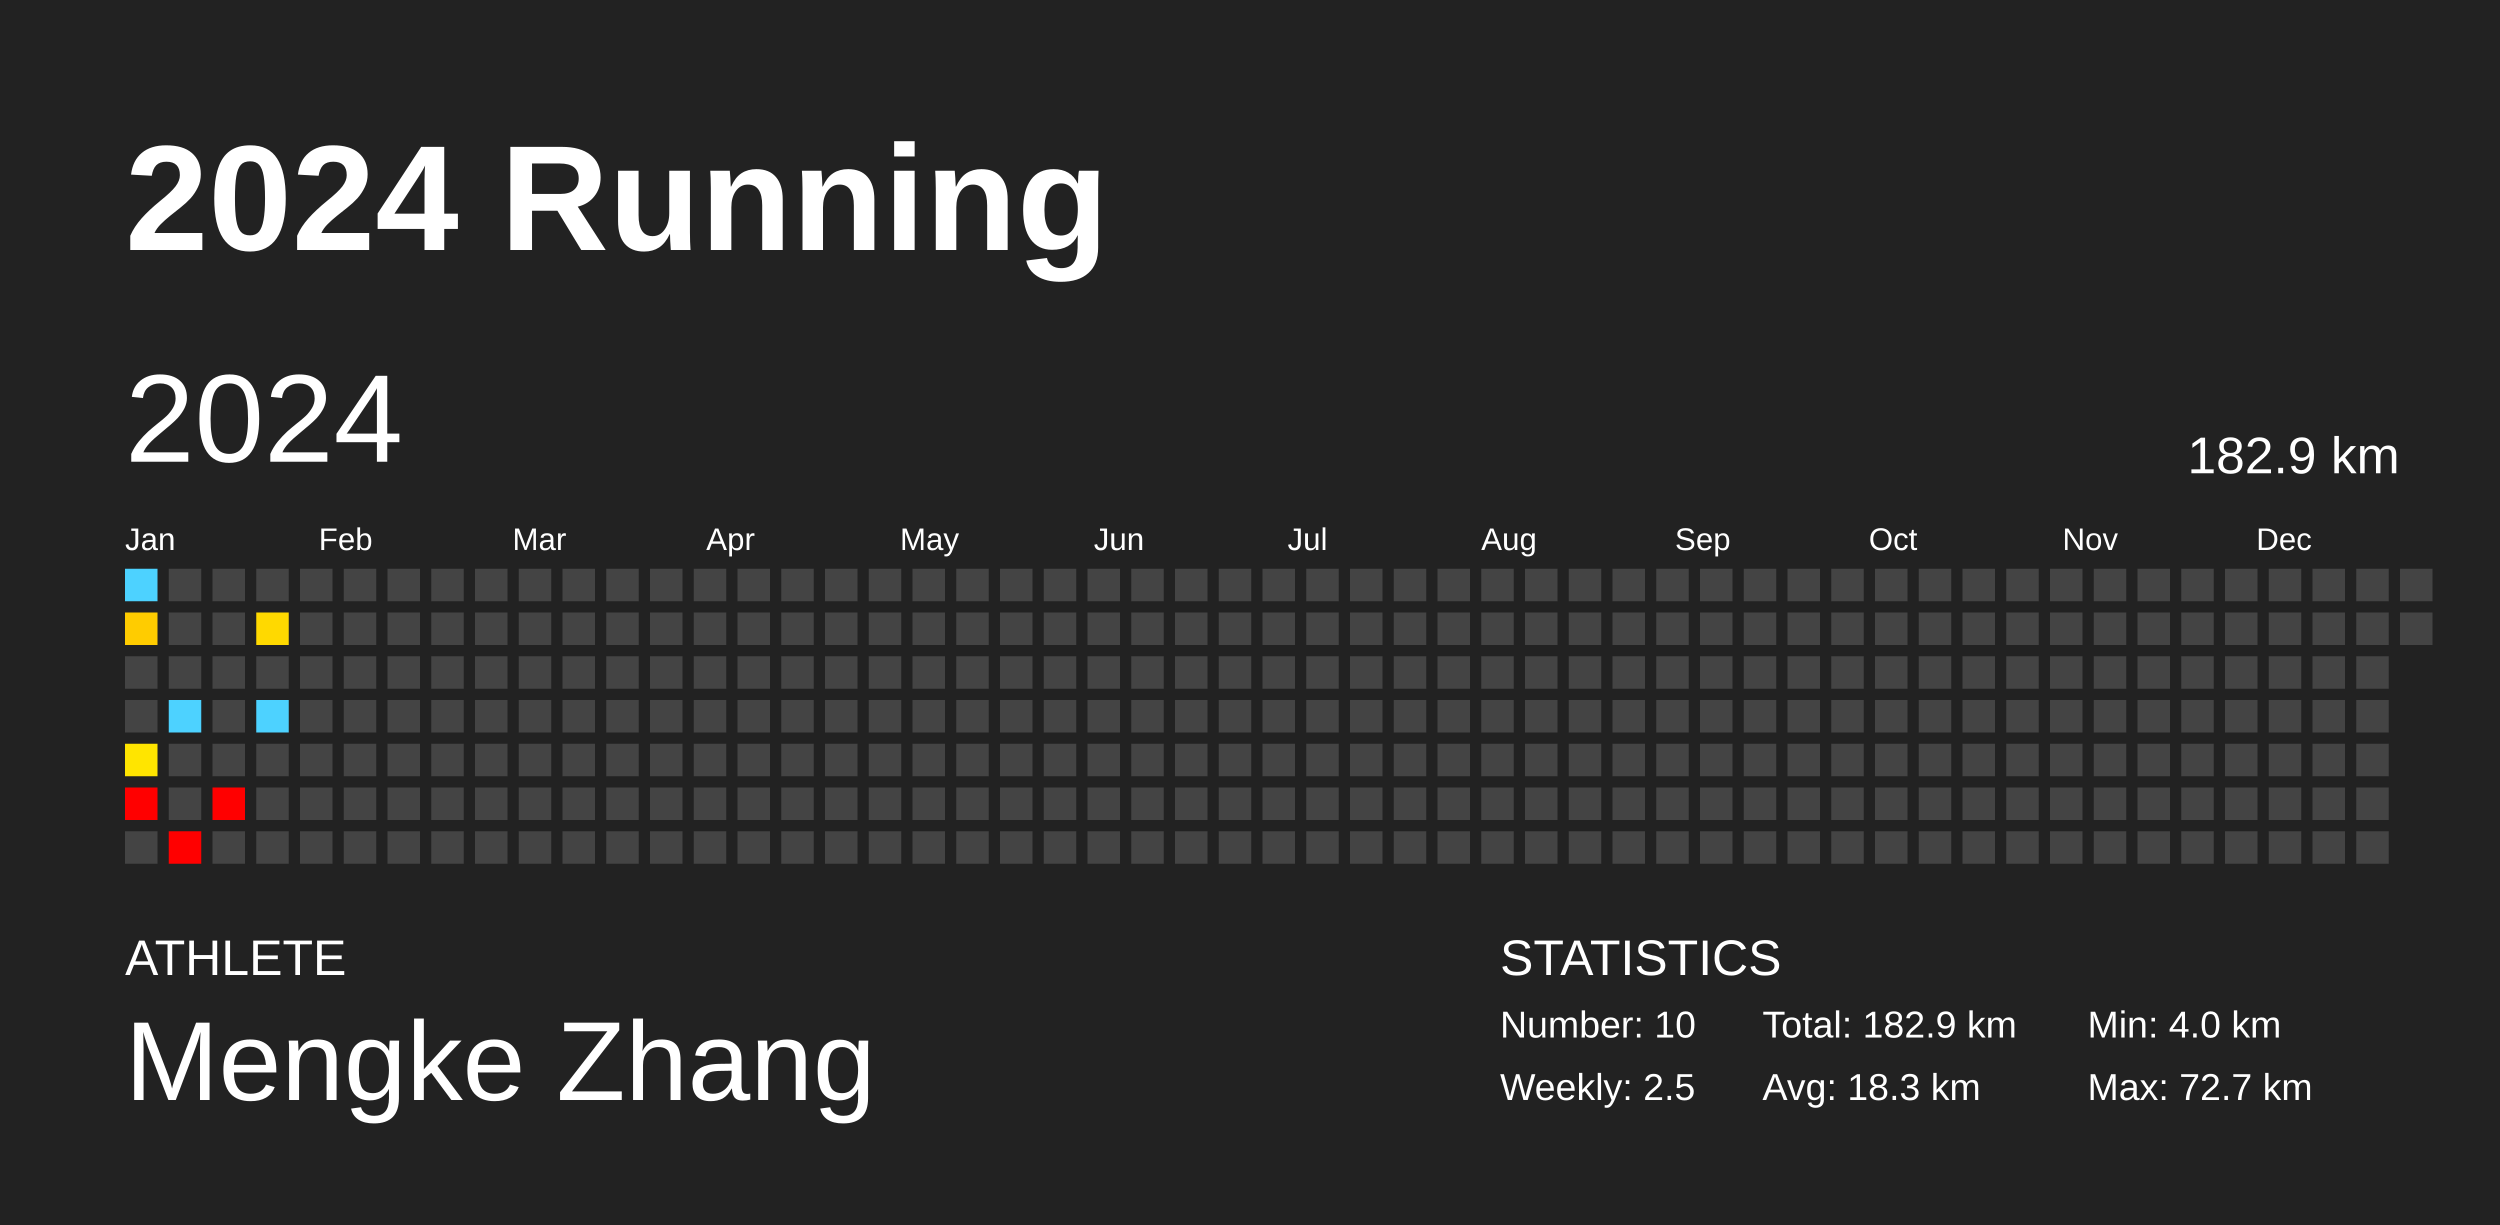
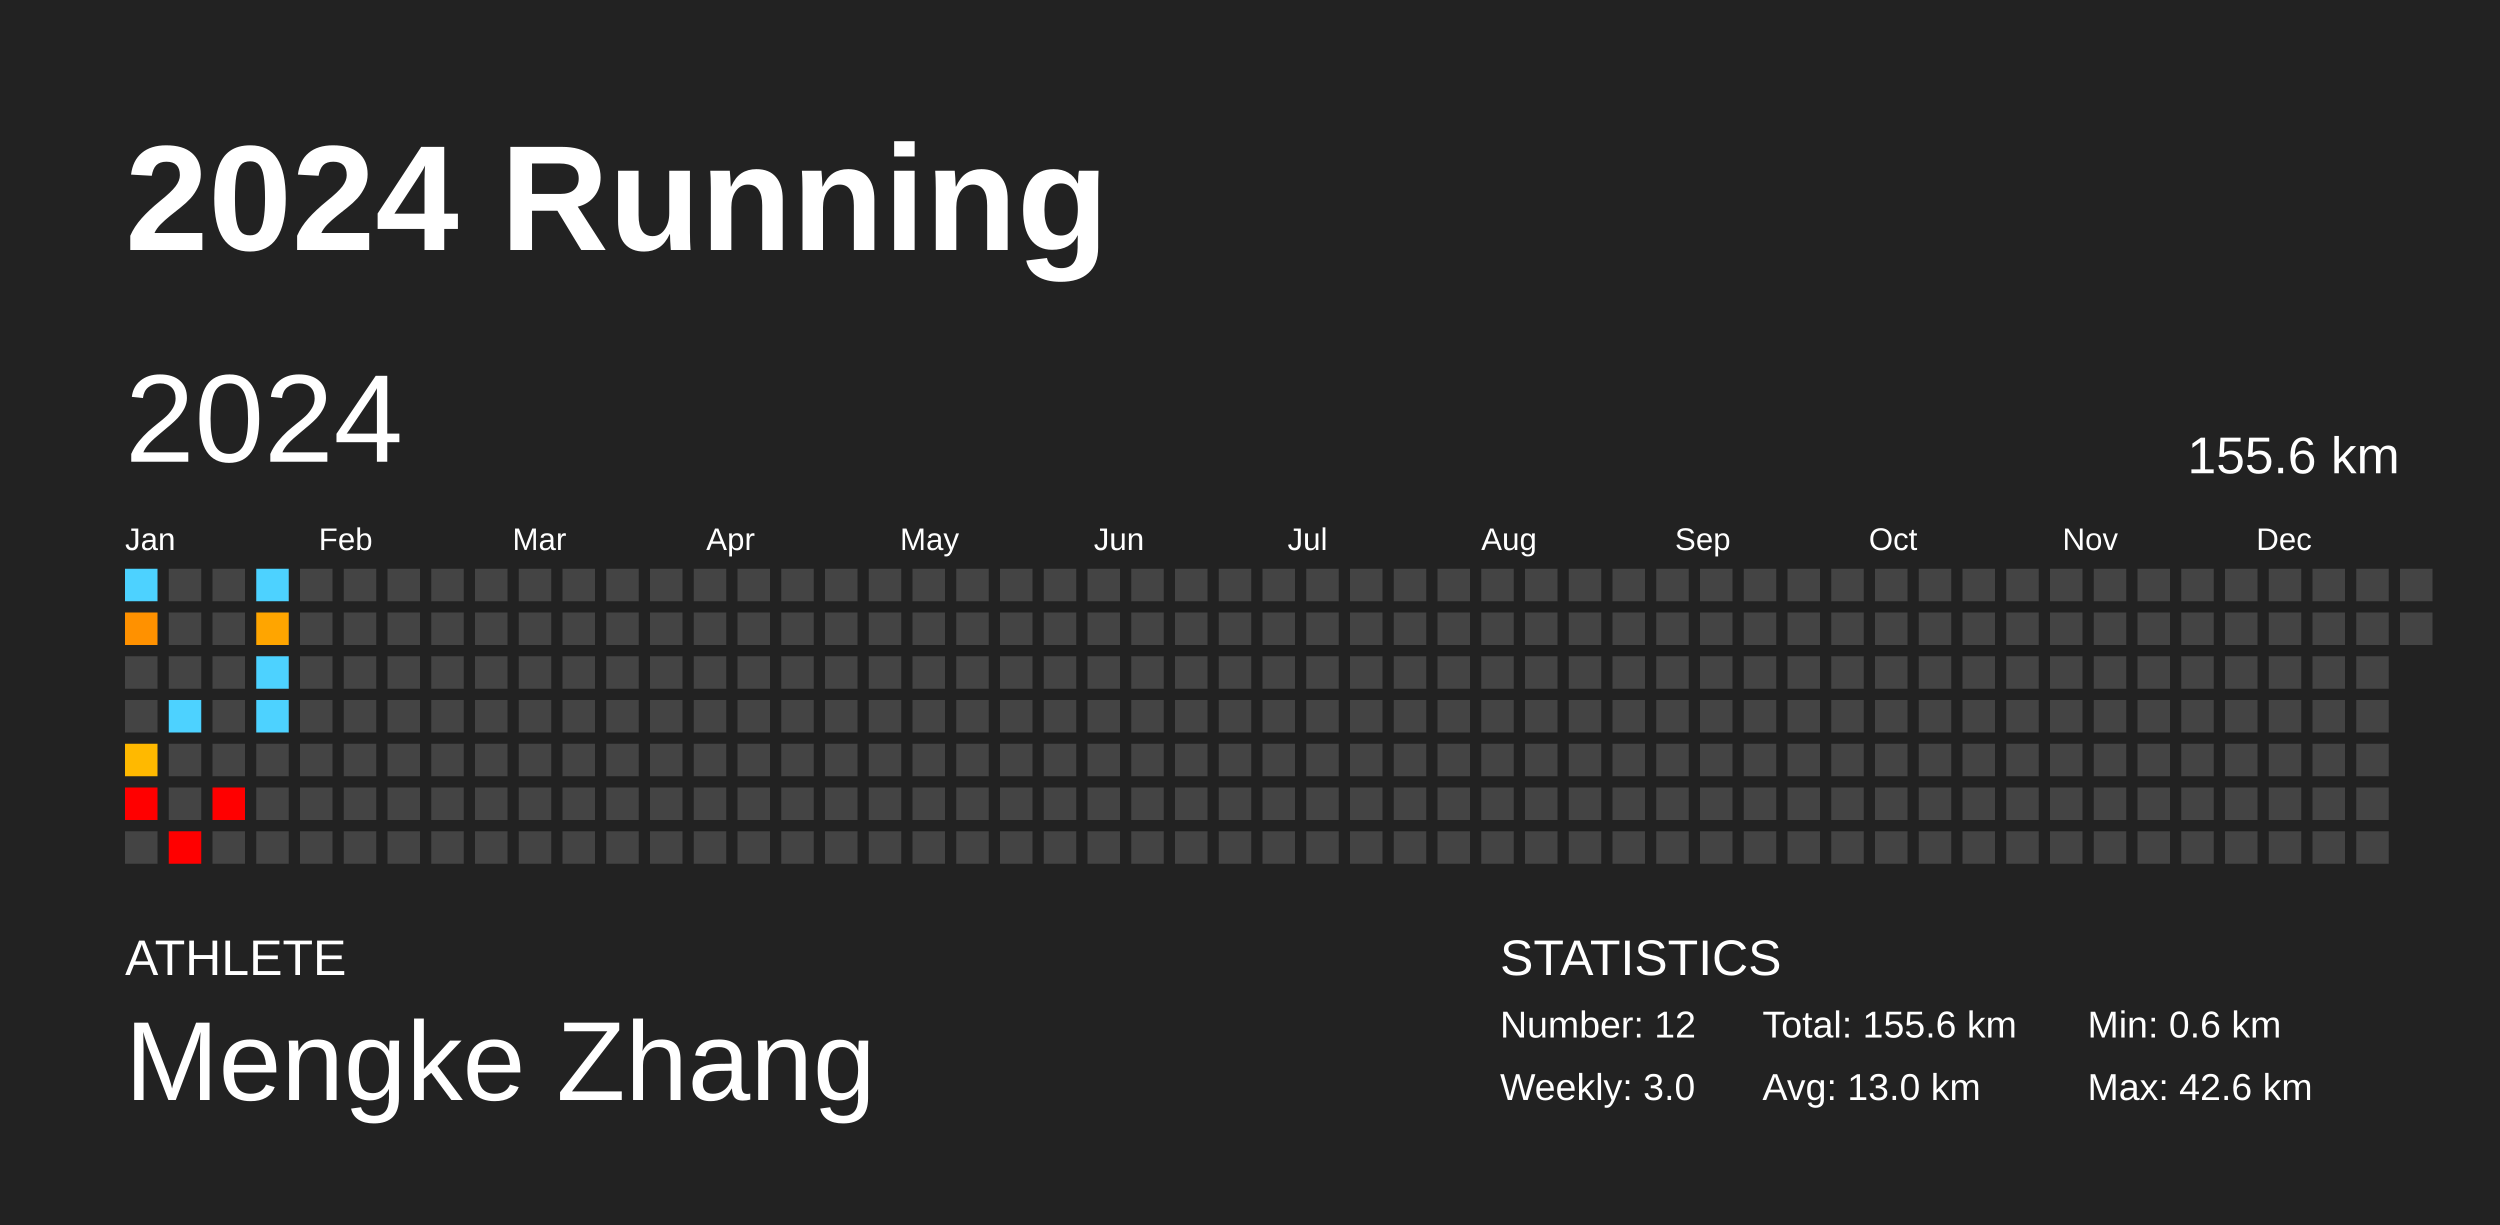
<svg xmlns="http://www.w3.org/2000/svg" baseProfile="full" height="98mm" version="1.1" viewBox="0,0,200,98" width="200mm">
  <defs />
  <rect fill="#222222" height="98" width="200" x="0" y="0" />
  <text fill="#FFFFFF" style="font-size:12px; font-family:Arial; font-weight:bold;" x="10" y="20">2024 Running</text>
  <text fill="#FFFFFF" style="font-size:4px; font-family:Arial" x="10" y="78">ATHLETE</text>
  <text fill="#FFFFFF" style="font-size:9px; font-family:Arial" x="10" y="88">Mengke Zhang</text>
  <text fill="#FFFFFF" style="font-size:4px; font-family:Arial" x="120" y="78">STATISTICS</text>
-   <text fill="#FFFFFF" style="font-size:3px; font-family:Arial" x="120" y="83">Number: 10</text>
-   <text fill="#FFFFFF" style="font-size:3px; font-family:Arial" x="120" y="88">Weekly: 2.5</text>
-   <text fill="#FFFFFF" style="font-size:3px; font-family:Arial" x="141" y="83">Total: 182.9 km</text>
-   <text fill="#FFFFFF" style="font-size:3px; font-family:Arial" x="141" y="88">Avg: 18.3 km</text>
-   <text fill="#FFFFFF" style="font-size:3px; font-family:Arial" x="167" y="83">Min: 4.0 km</text>
-   <text fill="#FFFFFF" style="font-size:3px; font-family:Arial" x="167" y="88">Max: 72.7 km</text>
+   <text fill="#FFFFFF" style="font-size:3px; font-family:Arial" x="120" y="83">Number: 12</text>
+   <text fill="#FFFFFF" style="font-size:3px; font-family:Arial" x="120" y="88">Weekly: 3.0</text>
+   <text fill="#FFFFFF" style="font-size:3px; font-family:Arial" x="141" y="83">Total: 155.6 km</text>
+   <text fill="#FFFFFF" style="font-size:3px; font-family:Arial" x="141" y="88">Avg: 13.0 km</text>
+   <text fill="#FFFFFF" style="font-size:3px; font-family:Arial" x="167" y="83">Min: 0.6 km</text>
+   <text fill="#FFFFFF" style="font-size:3px; font-family:Arial" x="167" y="88">Max: 42.6 km</text>
  <text dominant-baseline="hanging" fill="#FFFFFF" style="font-size:10.0px; font-family:Arial;" x="10" y="30">2024</text>
-   <text dominant-baseline="hanging" fill="#FFFFFF" style="font-size:4.125px; font-family:Arial;" x="175" y="35">182.9 km</text>
+   <text dominant-baseline="hanging" fill="#FFFFFF" style="font-size:4.125px; font-family:Arial;" x="175" y="35">155.6 km</text>
  <text fill="#FFFFFF" style="font-size:2.5px; font-family:Arial" x="10.0" y="44">Jan</text>
  <text fill="#FFFFFF" style="font-size:2.5px; font-family:Arial" x="25.5" y="44">Feb</text>
  <text fill="#FFFFFF" style="font-size:2.5px; font-family:Arial" x="41.0" y="44">Mar</text>
  <text fill="#FFFFFF" style="font-size:2.5px; font-family:Arial" x="56.5" y="44">Apr</text>
  <text fill="#FFFFFF" style="font-size:2.5px; font-family:Arial" x="72.0" y="44">May</text>
  <text fill="#FFFFFF" style="font-size:2.5px; font-family:Arial" x="87.5" y="44">Jun</text>
  <text fill="#FFFFFF" style="font-size:2.5px; font-family:Arial" x="103.0" y="44">Jul</text>
  <text fill="#FFFFFF" style="font-size:2.5px; font-family:Arial" x="118.5" y="44">Aug</text>
  <text fill="#FFFFFF" style="font-size:2.5px; font-family:Arial" x="134.0" y="44">Sep</text>
  <text fill="#FFFFFF" style="font-size:2.5px; font-family:Arial" x="149.5" y="44">Oct</text>
  <text fill="#FFFFFF" style="font-size:2.5px; font-family:Arial" x="165.0" y="44">Nov</text>
  <text fill="#FFFFFF" style="font-size:2.5px; font-family:Arial" x="180.5" y="44">Dec</text>
  <rect fill="#4dd2ff" height="2.6" width="2.6" x="10.0" y="45.5" />
-   <rect fill="#ffcc00" height="2.6" width="2.6" x="10.0" y="49.0" />
+   <rect fill="#ff9100" height="2.6" width="2.6" x="10.0" y="49.0" />
  <rect fill="#444444" height="2.6" width="2.6" x="10.0" y="52.5" />
  <rect fill="#444444" height="2.6" width="2.6" x="10.0" y="56.0" />
-   <rect fill="#ffe500" height="2.6" width="2.6" x="10.0" y="59.5" />
+   <rect fill="#ffb900" height="2.6" width="2.6" x="10.0" y="59.5" />
  <rect fill="red" height="2.6" width="2.6" x="10.0" y="63.0" />
  <rect fill="#444444" height="2.6" width="2.6" x="10.0" y="66.5" />
  <rect fill="#444444" height="2.6" width="2.6" x="13.5" y="45.5" />
  <rect fill="#444444" height="2.6" width="2.6" x="13.5" y="49.0" />
  <rect fill="#444444" height="2.6" width="2.6" x="13.5" y="52.5" />
  <rect fill="#4dd2ff" height="2.6" width="2.6" x="13.5" y="56.0" />
  <rect fill="#444444" height="2.6" width="2.6" x="13.5" y="59.5" />
  <rect fill="#444444" height="2.6" width="2.6" x="13.5" y="63.0" />
  <rect fill="red" height="2.6" width="2.6" x="13.5" y="66.5" />
  <rect fill="#444444" height="2.6" width="2.6" x="17.0" y="45.5" />
  <rect fill="#444444" height="2.6" width="2.6" x="17.0" y="49.0" />
  <rect fill="#444444" height="2.6" width="2.6" x="17.0" y="52.5" />
  <rect fill="#444444" height="2.6" width="2.6" x="17.0" y="56.0" />
  <rect fill="#444444" height="2.6" width="2.6" x="17.0" y="59.5" />
  <rect fill="red" height="2.6" width="2.6" x="17.0" y="63.0" />
  <rect fill="#444444" height="2.6" width="2.6" x="17.0" y="66.5" />
-   <rect fill="#444444" height="2.6" width="2.6" x="20.5" y="45.5" />
-   <rect fill="#ffd900" height="2.6" width="2.6" x="20.5" y="49.0" />
-   <rect fill="#444444" height="2.6" width="2.6" x="20.5" y="52.5" />
+   <rect fill="#4dd2ff" height="2.6" width="2.6" x="20.5" y="45.5" />
+   <rect fill="#ffa500" height="2.6" width="2.6" x="20.5" y="49.0" />
+   <rect fill="#4dd2ff" height="2.6" width="2.6" x="20.5" y="52.5" />
  <rect fill="#4dd2ff" height="2.6" width="2.6" x="20.5" y="56.0" />
  <rect fill="#444444" height="2.6" width="2.6" x="20.5" y="59.5" />
  <rect fill="#444444" height="2.6" width="2.6" x="20.5" y="63.0" />
  <rect fill="#444444" height="2.6" width="2.6" x="20.5" y="66.5" />
  <rect fill="#444444" height="2.6" width="2.6" x="24.0" y="45.5" />
  <rect fill="#444444" height="2.6" width="2.6" x="24.0" y="49.0" />
  <rect fill="#444444" height="2.6" width="2.6" x="24.0" y="52.5" />
  <rect fill="#444444" height="2.6" width="2.6" x="24.0" y="56.0" />
  <rect fill="#444444" height="2.6" width="2.6" x="24.0" y="59.5" />
  <rect fill="#444444" height="2.6" width="2.6" x="24.0" y="63.0" />
  <rect fill="#444444" height="2.6" width="2.6" x="24.0" y="66.5" />
  <rect fill="#444444" height="2.6" width="2.6" x="27.5" y="45.5" />
  <rect fill="#444444" height="2.6" width="2.6" x="27.5" y="49.0" />
  <rect fill="#444444" height="2.6" width="2.6" x="27.5" y="52.5" />
  <rect fill="#444444" height="2.6" width="2.6" x="27.5" y="56.0" />
  <rect fill="#444444" height="2.6" width="2.6" x="27.5" y="59.5" />
  <rect fill="#444444" height="2.6" width="2.6" x="27.5" y="63.0" />
  <rect fill="#444444" height="2.6" width="2.6" x="27.5" y="66.5" />
  <rect fill="#444444" height="2.6" width="2.6" x="31.0" y="45.5" />
  <rect fill="#444444" height="2.6" width="2.6" x="31.0" y="49.0" />
  <rect fill="#444444" height="2.6" width="2.6" x="31.0" y="52.5" />
  <rect fill="#444444" height="2.6" width="2.6" x="31.0" y="56.0" />
  <rect fill="#444444" height="2.6" width="2.6" x="31.0" y="59.5" />
  <rect fill="#444444" height="2.6" width="2.6" x="31.0" y="63.0" />
  <rect fill="#444444" height="2.6" width="2.6" x="31.0" y="66.5" />
  <rect fill="#444444" height="2.6" width="2.6" x="34.5" y="45.5" />
  <rect fill="#444444" height="2.6" width="2.6" x="34.5" y="49.0" />
  <rect fill="#444444" height="2.6" width="2.6" x="34.5" y="52.5" />
  <rect fill="#444444" height="2.6" width="2.6" x="34.5" y="56.0" />
  <rect fill="#444444" height="2.6" width="2.6" x="34.5" y="59.5" />
  <rect fill="#444444" height="2.6" width="2.6" x="34.5" y="63.0" />
  <rect fill="#444444" height="2.6" width="2.6" x="34.5" y="66.5" />
  <rect fill="#444444" height="2.6" width="2.6" x="38.0" y="45.5" />
  <rect fill="#444444" height="2.6" width="2.6" x="38.0" y="49.0" />
  <rect fill="#444444" height="2.6" width="2.6" x="38.0" y="52.5" />
  <rect fill="#444444" height="2.6" width="2.6" x="38.0" y="56.0" />
  <rect fill="#444444" height="2.6" width="2.6" x="38.0" y="59.5" />
  <rect fill="#444444" height="2.6" width="2.6" x="38.0" y="63.0" />
  <rect fill="#444444" height="2.6" width="2.6" x="38.0" y="66.5" />
  <rect fill="#444444" height="2.6" width="2.6" x="41.5" y="45.5" />
  <rect fill="#444444" height="2.6" width="2.6" x="41.5" y="49.0" />
  <rect fill="#444444" height="2.6" width="2.6" x="41.5" y="52.5" />
  <rect fill="#444444" height="2.6" width="2.6" x="41.5" y="56.0" />
  <rect fill="#444444" height="2.6" width="2.6" x="41.5" y="59.5" />
  <rect fill="#444444" height="2.6" width="2.6" x="41.5" y="63.0" />
  <rect fill="#444444" height="2.6" width="2.6" x="41.5" y="66.5" />
  <rect fill="#444444" height="2.6" width="2.6" x="45.0" y="45.5" />
  <rect fill="#444444" height="2.6" width="2.6" x="45.0" y="49.0" />
  <rect fill="#444444" height="2.6" width="2.6" x="45.0" y="52.5" />
  <rect fill="#444444" height="2.6" width="2.6" x="45.0" y="56.0" />
  <rect fill="#444444" height="2.6" width="2.6" x="45.0" y="59.5" />
  <rect fill="#444444" height="2.6" width="2.6" x="45.0" y="63.0" />
  <rect fill="#444444" height="2.6" width="2.6" x="45.0" y="66.5" />
  <rect fill="#444444" height="2.6" width="2.6" x="48.5" y="45.5" />
  <rect fill="#444444" height="2.6" width="2.6" x="48.5" y="49.0" />
  <rect fill="#444444" height="2.6" width="2.6" x="48.5" y="52.5" />
  <rect fill="#444444" height="2.6" width="2.6" x="48.5" y="56.0" />
  <rect fill="#444444" height="2.6" width="2.6" x="48.5" y="59.5" />
  <rect fill="#444444" height="2.6" width="2.6" x="48.5" y="63.0" />
  <rect fill="#444444" height="2.6" width="2.6" x="48.5" y="66.5" />
  <rect fill="#444444" height="2.6" width="2.6" x="52.0" y="45.5" />
  <rect fill="#444444" height="2.6" width="2.6" x="52.0" y="49.0" />
  <rect fill="#444444" height="2.6" width="2.6" x="52.0" y="52.5" />
  <rect fill="#444444" height="2.6" width="2.6" x="52.0" y="56.0" />
  <rect fill="#444444" height="2.6" width="2.6" x="52.0" y="59.5" />
  <rect fill="#444444" height="2.6" width="2.6" x="52.0" y="63.0" />
  <rect fill="#444444" height="2.6" width="2.6" x="52.0" y="66.5" />
  <rect fill="#444444" height="2.6" width="2.6" x="55.5" y="45.5" />
  <rect fill="#444444" height="2.6" width="2.6" x="55.5" y="49.0" />
  <rect fill="#444444" height="2.6" width="2.6" x="55.5" y="52.5" />
  <rect fill="#444444" height="2.6" width="2.6" x="55.5" y="56.0" />
  <rect fill="#444444" height="2.6" width="2.6" x="55.5" y="59.5" />
  <rect fill="#444444" height="2.6" width="2.6" x="55.5" y="63.0" />
  <rect fill="#444444" height="2.6" width="2.6" x="55.5" y="66.5" />
  <rect fill="#444444" height="2.6" width="2.6" x="59.0" y="45.5" />
  <rect fill="#444444" height="2.6" width="2.6" x="59.0" y="49.0" />
  <rect fill="#444444" height="2.6" width="2.6" x="59.0" y="52.5" />
  <rect fill="#444444" height="2.6" width="2.6" x="59.0" y="56.0" />
  <rect fill="#444444" height="2.6" width="2.6" x="59.0" y="59.5" />
  <rect fill="#444444" height="2.6" width="2.6" x="59.0" y="63.0" />
  <rect fill="#444444" height="2.6" width="2.6" x="59.0" y="66.5" />
  <rect fill="#444444" height="2.6" width="2.6" x="62.5" y="45.5" />
  <rect fill="#444444" height="2.6" width="2.6" x="62.5" y="49.0" />
  <rect fill="#444444" height="2.6" width="2.6" x="62.5" y="52.5" />
  <rect fill="#444444" height="2.6" width="2.6" x="62.5" y="56.0" />
  <rect fill="#444444" height="2.6" width="2.6" x="62.5" y="59.5" />
  <rect fill="#444444" height="2.6" width="2.6" x="62.5" y="63.0" />
  <rect fill="#444444" height="2.6" width="2.6" x="62.5" y="66.5" />
  <rect fill="#444444" height="2.6" width="2.6" x="66.0" y="45.5" />
  <rect fill="#444444" height="2.6" width="2.6" x="66.0" y="49.0" />
  <rect fill="#444444" height="2.6" width="2.6" x="66.0" y="52.5" />
  <rect fill="#444444" height="2.6" width="2.6" x="66.0" y="56.0" />
  <rect fill="#444444" height="2.6" width="2.6" x="66.0" y="59.5" />
  <rect fill="#444444" height="2.6" width="2.6" x="66.0" y="63.0" />
  <rect fill="#444444" height="2.6" width="2.6" x="66.0" y="66.5" />
  <rect fill="#444444" height="2.6" width="2.6" x="69.5" y="45.5" />
  <rect fill="#444444" height="2.6" width="2.6" x="69.5" y="49.0" />
  <rect fill="#444444" height="2.6" width="2.6" x="69.5" y="52.5" />
  <rect fill="#444444" height="2.6" width="2.6" x="69.5" y="56.0" />
  <rect fill="#444444" height="2.6" width="2.6" x="69.5" y="59.5" />
  <rect fill="#444444" height="2.6" width="2.6" x="69.5" y="63.0" />
  <rect fill="#444444" height="2.6" width="2.6" x="69.5" y="66.5" />
  <rect fill="#444444" height="2.6" width="2.6" x="73.0" y="45.5" />
  <rect fill="#444444" height="2.6" width="2.6" x="73.0" y="49.0" />
  <rect fill="#444444" height="2.6" width="2.6" x="73.0" y="52.5" />
  <rect fill="#444444" height="2.6" width="2.6" x="73.0" y="56.0" />
  <rect fill="#444444" height="2.6" width="2.6" x="73.0" y="59.5" />
  <rect fill="#444444" height="2.6" width="2.6" x="73.0" y="63.0" />
  <rect fill="#444444" height="2.6" width="2.6" x="73.0" y="66.5" />
  <rect fill="#444444" height="2.6" width="2.6" x="76.5" y="45.5" />
  <rect fill="#444444" height="2.6" width="2.6" x="76.5" y="49.0" />
  <rect fill="#444444" height="2.6" width="2.6" x="76.5" y="52.5" />
  <rect fill="#444444" height="2.6" width="2.6" x="76.5" y="56.0" />
  <rect fill="#444444" height="2.6" width="2.6" x="76.5" y="59.5" />
  <rect fill="#444444" height="2.6" width="2.6" x="76.5" y="63.0" />
  <rect fill="#444444" height="2.6" width="2.6" x="76.5" y="66.5" />
  <rect fill="#444444" height="2.6" width="2.6" x="80.0" y="45.5" />
  <rect fill="#444444" height="2.6" width="2.6" x="80.0" y="49.0" />
  <rect fill="#444444" height="2.6" width="2.6" x="80.0" y="52.5" />
  <rect fill="#444444" height="2.6" width="2.6" x="80.0" y="56.0" />
  <rect fill="#444444" height="2.6" width="2.6" x="80.0" y="59.5" />
  <rect fill="#444444" height="2.6" width="2.6" x="80.0" y="63.0" />
  <rect fill="#444444" height="2.6" width="2.6" x="80.0" y="66.5" />
  <rect fill="#444444" height="2.6" width="2.6" x="83.5" y="45.5" />
  <rect fill="#444444" height="2.6" width="2.6" x="83.5" y="49.0" />
  <rect fill="#444444" height="2.6" width="2.6" x="83.5" y="52.5" />
  <rect fill="#444444" height="2.6" width="2.6" x="83.5" y="56.0" />
  <rect fill="#444444" height="2.6" width="2.6" x="83.5" y="59.5" />
  <rect fill="#444444" height="2.6" width="2.6" x="83.5" y="63.0" />
  <rect fill="#444444" height="2.6" width="2.6" x="83.5" y="66.5" />
  <rect fill="#444444" height="2.6" width="2.6" x="87.0" y="45.5" />
  <rect fill="#444444" height="2.6" width="2.6" x="87.0" y="49.0" />
  <rect fill="#444444" height="2.6" width="2.6" x="87.0" y="52.5" />
  <rect fill="#444444" height="2.6" width="2.6" x="87.0" y="56.0" />
  <rect fill="#444444" height="2.6" width="2.6" x="87.0" y="59.5" />
  <rect fill="#444444" height="2.6" width="2.6" x="87.0" y="63.0" />
  <rect fill="#444444" height="2.6" width="2.6" x="87.0" y="66.5" />
  <rect fill="#444444" height="2.6" width="2.6" x="90.5" y="45.5" />
  <rect fill="#444444" height="2.6" width="2.6" x="90.5" y="49.0" />
  <rect fill="#444444" height="2.6" width="2.6" x="90.5" y="52.5" />
  <rect fill="#444444" height="2.6" width="2.6" x="90.5" y="56.0" />
  <rect fill="#444444" height="2.6" width="2.6" x="90.5" y="59.5" />
  <rect fill="#444444" height="2.6" width="2.6" x="90.5" y="63.0" />
  <rect fill="#444444" height="2.6" width="2.6" x="90.5" y="66.5" />
  <rect fill="#444444" height="2.6" width="2.6" x="94.0" y="45.5" />
  <rect fill="#444444" height="2.6" width="2.6" x="94.0" y="49.0" />
  <rect fill="#444444" height="2.6" width="2.6" x="94.0" y="52.5" />
  <rect fill="#444444" height="2.6" width="2.6" x="94.0" y="56.0" />
  <rect fill="#444444" height="2.6" width="2.6" x="94.0" y="59.5" />
  <rect fill="#444444" height="2.6" width="2.6" x="94.0" y="63.0" />
  <rect fill="#444444" height="2.6" width="2.6" x="94.0" y="66.5" />
  <rect fill="#444444" height="2.6" width="2.6" x="97.5" y="45.5" />
  <rect fill="#444444" height="2.6" width="2.6" x="97.5" y="49.0" />
  <rect fill="#444444" height="2.6" width="2.6" x="97.5" y="52.5" />
  <rect fill="#444444" height="2.6" width="2.6" x="97.5" y="56.0" />
  <rect fill="#444444" height="2.6" width="2.6" x="97.5" y="59.5" />
  <rect fill="#444444" height="2.6" width="2.6" x="97.5" y="63.0" />
  <rect fill="#444444" height="2.6" width="2.6" x="97.5" y="66.5" />
  <rect fill="#444444" height="2.6" width="2.6" x="101.0" y="45.5" />
  <rect fill="#444444" height="2.6" width="2.6" x="101.0" y="49.0" />
  <rect fill="#444444" height="2.6" width="2.6" x="101.0" y="52.5" />
  <rect fill="#444444" height="2.6" width="2.6" x="101.0" y="56.0" />
  <rect fill="#444444" height="2.6" width="2.6" x="101.0" y="59.5" />
  <rect fill="#444444" height="2.6" width="2.6" x="101.0" y="63.0" />
  <rect fill="#444444" height="2.6" width="2.6" x="101.0" y="66.5" />
  <rect fill="#444444" height="2.6" width="2.6" x="104.5" y="45.5" />
  <rect fill="#444444" height="2.6" width="2.6" x="104.5" y="49.0" />
  <rect fill="#444444" height="2.6" width="2.6" x="104.5" y="52.5" />
  <rect fill="#444444" height="2.6" width="2.6" x="104.5" y="56.0" />
  <rect fill="#444444" height="2.6" width="2.6" x="104.5" y="59.5" />
  <rect fill="#444444" height="2.6" width="2.6" x="104.5" y="63.0" />
  <rect fill="#444444" height="2.6" width="2.6" x="104.5" y="66.5" />
  <rect fill="#444444" height="2.6" width="2.6" x="108.0" y="45.5" />
  <rect fill="#444444" height="2.6" width="2.6" x="108.0" y="49.0" />
  <rect fill="#444444" height="2.6" width="2.6" x="108.0" y="52.5" />
  <rect fill="#444444" height="2.6" width="2.6" x="108.0" y="56.0" />
  <rect fill="#444444" height="2.6" width="2.6" x="108.0" y="59.5" />
  <rect fill="#444444" height="2.6" width="2.6" x="108.0" y="63.0" />
  <rect fill="#444444" height="2.6" width="2.6" x="108.0" y="66.5" />
  <rect fill="#444444" height="2.6" width="2.6" x="111.5" y="45.5" />
  <rect fill="#444444" height="2.6" width="2.6" x="111.5" y="49.0" />
  <rect fill="#444444" height="2.6" width="2.6" x="111.5" y="52.5" />
  <rect fill="#444444" height="2.6" width="2.6" x="111.5" y="56.0" />
  <rect fill="#444444" height="2.6" width="2.6" x="111.5" y="59.5" />
  <rect fill="#444444" height="2.6" width="2.6" x="111.5" y="63.0" />
  <rect fill="#444444" height="2.6" width="2.6" x="111.5" y="66.5" />
  <rect fill="#444444" height="2.6" width="2.6" x="115.0" y="45.5" />
  <rect fill="#444444" height="2.6" width="2.6" x="115.0" y="49.0" />
  <rect fill="#444444" height="2.6" width="2.6" x="115.0" y="52.5" />
  <rect fill="#444444" height="2.6" width="2.6" x="115.0" y="56.0" />
  <rect fill="#444444" height="2.6" width="2.6" x="115.0" y="59.5" />
  <rect fill="#444444" height="2.6" width="2.6" x="115.0" y="63.0" />
  <rect fill="#444444" height="2.6" width="2.6" x="115.0" y="66.5" />
  <rect fill="#444444" height="2.6" width="2.6" x="118.5" y="45.5" />
  <rect fill="#444444" height="2.6" width="2.6" x="118.5" y="49.0" />
  <rect fill="#444444" height="2.6" width="2.6" x="118.5" y="52.5" />
  <rect fill="#444444" height="2.6" width="2.6" x="118.5" y="56.0" />
  <rect fill="#444444" height="2.6" width="2.6" x="118.5" y="59.5" />
  <rect fill="#444444" height="2.6" width="2.6" x="118.5" y="63.0" />
  <rect fill="#444444" height="2.6" width="2.6" x="118.5" y="66.5" />
  <rect fill="#444444" height="2.6" width="2.6" x="122.0" y="45.5" />
  <rect fill="#444444" height="2.6" width="2.6" x="122.0" y="49.0" />
  <rect fill="#444444" height="2.6" width="2.6" x="122.0" y="52.5" />
  <rect fill="#444444" height="2.6" width="2.6" x="122.0" y="56.0" />
  <rect fill="#444444" height="2.6" width="2.6" x="122.0" y="59.5" />
  <rect fill="#444444" height="2.6" width="2.6" x="122.0" y="63.0" />
  <rect fill="#444444" height="2.6" width="2.6" x="122.0" y="66.5" />
  <rect fill="#444444" height="2.6" width="2.6" x="125.5" y="45.5" />
  <rect fill="#444444" height="2.6" width="2.6" x="125.5" y="49.0" />
  <rect fill="#444444" height="2.6" width="2.6" x="125.5" y="52.5" />
  <rect fill="#444444" height="2.6" width="2.6" x="125.5" y="56.0" />
  <rect fill="#444444" height="2.6" width="2.6" x="125.5" y="59.5" />
  <rect fill="#444444" height="2.6" width="2.6" x="125.5" y="63.0" />
  <rect fill="#444444" height="2.6" width="2.6" x="125.5" y="66.5" />
  <rect fill="#444444" height="2.6" width="2.6" x="129.0" y="45.5" />
  <rect fill="#444444" height="2.6" width="2.6" x="129.0" y="49.0" />
  <rect fill="#444444" height="2.6" width="2.6" x="129.0" y="52.5" />
  <rect fill="#444444" height="2.6" width="2.6" x="129.0" y="56.0" />
  <rect fill="#444444" height="2.6" width="2.6" x="129.0" y="59.5" />
  <rect fill="#444444" height="2.6" width="2.6" x="129.0" y="63.0" />
  <rect fill="#444444" height="2.6" width="2.6" x="129.0" y="66.5" />
  <rect fill="#444444" height="2.6" width="2.6" x="132.5" y="45.5" />
  <rect fill="#444444" height="2.6" width="2.6" x="132.5" y="49.0" />
  <rect fill="#444444" height="2.6" width="2.6" x="132.5" y="52.5" />
  <rect fill="#444444" height="2.6" width="2.6" x="132.5" y="56.0" />
  <rect fill="#444444" height="2.6" width="2.6" x="132.5" y="59.5" />
  <rect fill="#444444" height="2.6" width="2.6" x="132.5" y="63.0" />
  <rect fill="#444444" height="2.6" width="2.6" x="132.5" y="66.5" />
  <rect fill="#444444" height="2.6" width="2.6" x="136.0" y="45.5" />
  <rect fill="#444444" height="2.6" width="2.6" x="136.0" y="49.0" />
  <rect fill="#444444" height="2.6" width="2.6" x="136.0" y="52.5" />
  <rect fill="#444444" height="2.6" width="2.6" x="136.0" y="56.0" />
  <rect fill="#444444" height="2.6" width="2.6" x="136.0" y="59.5" />
  <rect fill="#444444" height="2.6" width="2.6" x="136.0" y="63.0" />
  <rect fill="#444444" height="2.6" width="2.6" x="136.0" y="66.5" />
  <rect fill="#444444" height="2.6" width="2.6" x="139.5" y="45.5" />
  <rect fill="#444444" height="2.6" width="2.6" x="139.5" y="49.0" />
  <rect fill="#444444" height="2.6" width="2.6" x="139.5" y="52.5" />
  <rect fill="#444444" height="2.6" width="2.6" x="139.5" y="56.0" />
  <rect fill="#444444" height="2.6" width="2.6" x="139.5" y="59.5" />
  <rect fill="#444444" height="2.6" width="2.6" x="139.5" y="63.0" />
  <rect fill="#444444" height="2.6" width="2.6" x="139.5" y="66.5" />
  <rect fill="#444444" height="2.6" width="2.6" x="143.0" y="45.5" />
  <rect fill="#444444" height="2.6" width="2.6" x="143.0" y="49.0" />
  <rect fill="#444444" height="2.6" width="2.6" x="143.0" y="52.5" />
  <rect fill="#444444" height="2.6" width="2.6" x="143.0" y="56.0" />
  <rect fill="#444444" height="2.6" width="2.6" x="143.0" y="59.5" />
  <rect fill="#444444" height="2.6" width="2.6" x="143.0" y="63.0" />
  <rect fill="#444444" height="2.6" width="2.6" x="143.0" y="66.5" />
  <rect fill="#444444" height="2.6" width="2.6" x="146.5" y="45.5" />
  <rect fill="#444444" height="2.6" width="2.6" x="146.5" y="49.0" />
  <rect fill="#444444" height="2.6" width="2.6" x="146.5" y="52.5" />
  <rect fill="#444444" height="2.6" width="2.6" x="146.5" y="56.0" />
  <rect fill="#444444" height="2.6" width="2.6" x="146.5" y="59.5" />
  <rect fill="#444444" height="2.6" width="2.6" x="146.5" y="63.0" />
  <rect fill="#444444" height="2.6" width="2.6" x="146.5" y="66.5" />
  <rect fill="#444444" height="2.6" width="2.6" x="150.0" y="45.5" />
  <rect fill="#444444" height="2.6" width="2.6" x="150.0" y="49.0" />
  <rect fill="#444444" height="2.6" width="2.6" x="150.0" y="52.5" />
  <rect fill="#444444" height="2.6" width="2.6" x="150.0" y="56.0" />
  <rect fill="#444444" height="2.6" width="2.6" x="150.0" y="59.5" />
  <rect fill="#444444" height="2.6" width="2.6" x="150.0" y="63.0" />
  <rect fill="#444444" height="2.6" width="2.6" x="150.0" y="66.5" />
  <rect fill="#444444" height="2.6" width="2.6" x="153.5" y="45.5" />
  <rect fill="#444444" height="2.6" width="2.6" x="153.5" y="49.0" />
  <rect fill="#444444" height="2.6" width="2.6" x="153.5" y="52.5" />
  <rect fill="#444444" height="2.6" width="2.6" x="153.5" y="56.0" />
  <rect fill="#444444" height="2.6" width="2.6" x="153.5" y="59.5" />
  <rect fill="#444444" height="2.6" width="2.6" x="153.5" y="63.0" />
  <rect fill="#444444" height="2.6" width="2.6" x="153.5" y="66.5" />
  <rect fill="#444444" height="2.6" width="2.6" x="157.0" y="45.5" />
  <rect fill="#444444" height="2.6" width="2.6" x="157.0" y="49.0" />
  <rect fill="#444444" height="2.6" width="2.6" x="157.0" y="52.5" />
  <rect fill="#444444" height="2.6" width="2.6" x="157.0" y="56.0" />
  <rect fill="#444444" height="2.6" width="2.6" x="157.0" y="59.5" />
  <rect fill="#444444" height="2.6" width="2.6" x="157.0" y="63.0" />
  <rect fill="#444444" height="2.6" width="2.6" x="157.0" y="66.5" />
  <rect fill="#444444" height="2.6" width="2.6" x="160.5" y="45.5" />
  <rect fill="#444444" height="2.6" width="2.6" x="160.5" y="49.0" />
  <rect fill="#444444" height="2.6" width="2.6" x="160.5" y="52.5" />
  <rect fill="#444444" height="2.6" width="2.6" x="160.5" y="56.0" />
  <rect fill="#444444" height="2.6" width="2.6" x="160.5" y="59.5" />
  <rect fill="#444444" height="2.6" width="2.6" x="160.5" y="63.0" />
  <rect fill="#444444" height="2.6" width="2.6" x="160.5" y="66.5" />
  <rect fill="#444444" height="2.6" width="2.6" x="164.0" y="45.5" />
  <rect fill="#444444" height="2.6" width="2.6" x="164.0" y="49.0" />
  <rect fill="#444444" height="2.6" width="2.6" x="164.0" y="52.5" />
  <rect fill="#444444" height="2.6" width="2.6" x="164.0" y="56.0" />
  <rect fill="#444444" height="2.6" width="2.6" x="164.0" y="59.5" />
  <rect fill="#444444" height="2.6" width="2.6" x="164.0" y="63.0" />
  <rect fill="#444444" height="2.6" width="2.6" x="164.0" y="66.5" />
  <rect fill="#444444" height="2.6" width="2.6" x="167.5" y="45.5" />
  <rect fill="#444444" height="2.6" width="2.6" x="167.5" y="49.0" />
  <rect fill="#444444" height="2.6" width="2.6" x="167.5" y="52.5" />
  <rect fill="#444444" height="2.6" width="2.6" x="167.5" y="56.0" />
  <rect fill="#444444" height="2.6" width="2.6" x="167.5" y="59.5" />
  <rect fill="#444444" height="2.6" width="2.6" x="167.5" y="63.0" />
  <rect fill="#444444" height="2.6" width="2.6" x="167.5" y="66.5" />
  <rect fill="#444444" height="2.6" width="2.6" x="171.0" y="45.5" />
  <rect fill="#444444" height="2.6" width="2.6" x="171.0" y="49.0" />
  <rect fill="#444444" height="2.6" width="2.6" x="171.0" y="52.5" />
  <rect fill="#444444" height="2.6" width="2.6" x="171.0" y="56.0" />
  <rect fill="#444444" height="2.6" width="2.6" x="171.0" y="59.5" />
  <rect fill="#444444" height="2.6" width="2.6" x="171.0" y="63.0" />
  <rect fill="#444444" height="2.6" width="2.6" x="171.0" y="66.5" />
  <rect fill="#444444" height="2.6" width="2.6" x="174.5" y="45.5" />
  <rect fill="#444444" height="2.6" width="2.6" x="174.5" y="49.0" />
  <rect fill="#444444" height="2.6" width="2.6" x="174.5" y="52.5" />
  <rect fill="#444444" height="2.6" width="2.6" x="174.5" y="56.0" />
  <rect fill="#444444" height="2.6" width="2.6" x="174.5" y="59.5" />
  <rect fill="#444444" height="2.6" width="2.6" x="174.5" y="63.0" />
  <rect fill="#444444" height="2.6" width="2.6" x="174.5" y="66.5" />
  <rect fill="#444444" height="2.6" width="2.6" x="178.0" y="45.5" />
  <rect fill="#444444" height="2.6" width="2.6" x="178.0" y="49.0" />
  <rect fill="#444444" height="2.6" width="2.6" x="178.0" y="52.5" />
  <rect fill="#444444" height="2.6" width="2.6" x="178.0" y="56.0" />
  <rect fill="#444444" height="2.6" width="2.6" x="178.0" y="59.5" />
  <rect fill="#444444" height="2.6" width="2.6" x="178.0" y="63.0" />
  <rect fill="#444444" height="2.6" width="2.6" x="178.0" y="66.5" />
  <rect fill="#444444" height="2.6" width="2.6" x="181.5" y="45.5" />
  <rect fill="#444444" height="2.6" width="2.6" x="181.5" y="49.0" />
  <rect fill="#444444" height="2.6" width="2.6" x="181.5" y="52.5" />
  <rect fill="#444444" height="2.6" width="2.6" x="181.5" y="56.0" />
  <rect fill="#444444" height="2.6" width="2.6" x="181.5" y="59.5" />
  <rect fill="#444444" height="2.6" width="2.6" x="181.5" y="63.0" />
  <rect fill="#444444" height="2.6" width="2.6" x="181.5" y="66.5" />
  <rect fill="#444444" height="2.6" width="2.6" x="185.0" y="45.5" />
  <rect fill="#444444" height="2.6" width="2.6" x="185.0" y="49.0" />
  <rect fill="#444444" height="2.6" width="2.6" x="185.0" y="52.5" />
  <rect fill="#444444" height="2.6" width="2.6" x="185.0" y="56.0" />
  <rect fill="#444444" height="2.6" width="2.6" x="185.0" y="59.5" />
  <rect fill="#444444" height="2.6" width="2.6" x="185.0" y="63.0" />
  <rect fill="#444444" height="2.6" width="2.6" x="185.0" y="66.5" />
  <rect fill="#444444" height="2.6" width="2.6" x="188.5" y="45.5" />
  <rect fill="#444444" height="2.6" width="2.6" x="188.5" y="49.0" />
  <rect fill="#444444" height="2.6" width="2.6" x="188.5" y="52.5" />
  <rect fill="#444444" height="2.6" width="2.6" x="188.5" y="56.0" />
  <rect fill="#444444" height="2.6" width="2.6" x="188.5" y="59.5" />
  <rect fill="#444444" height="2.6" width="2.6" x="188.5" y="63.0" />
  <rect fill="#444444" height="2.6" width="2.6" x="188.5" y="66.5" />
  <rect fill="#444444" height="2.6" width="2.6" x="192.0" y="45.5" />
  <rect fill="#444444" height="2.6" width="2.6" x="192.0" y="49.0" />
</svg>
